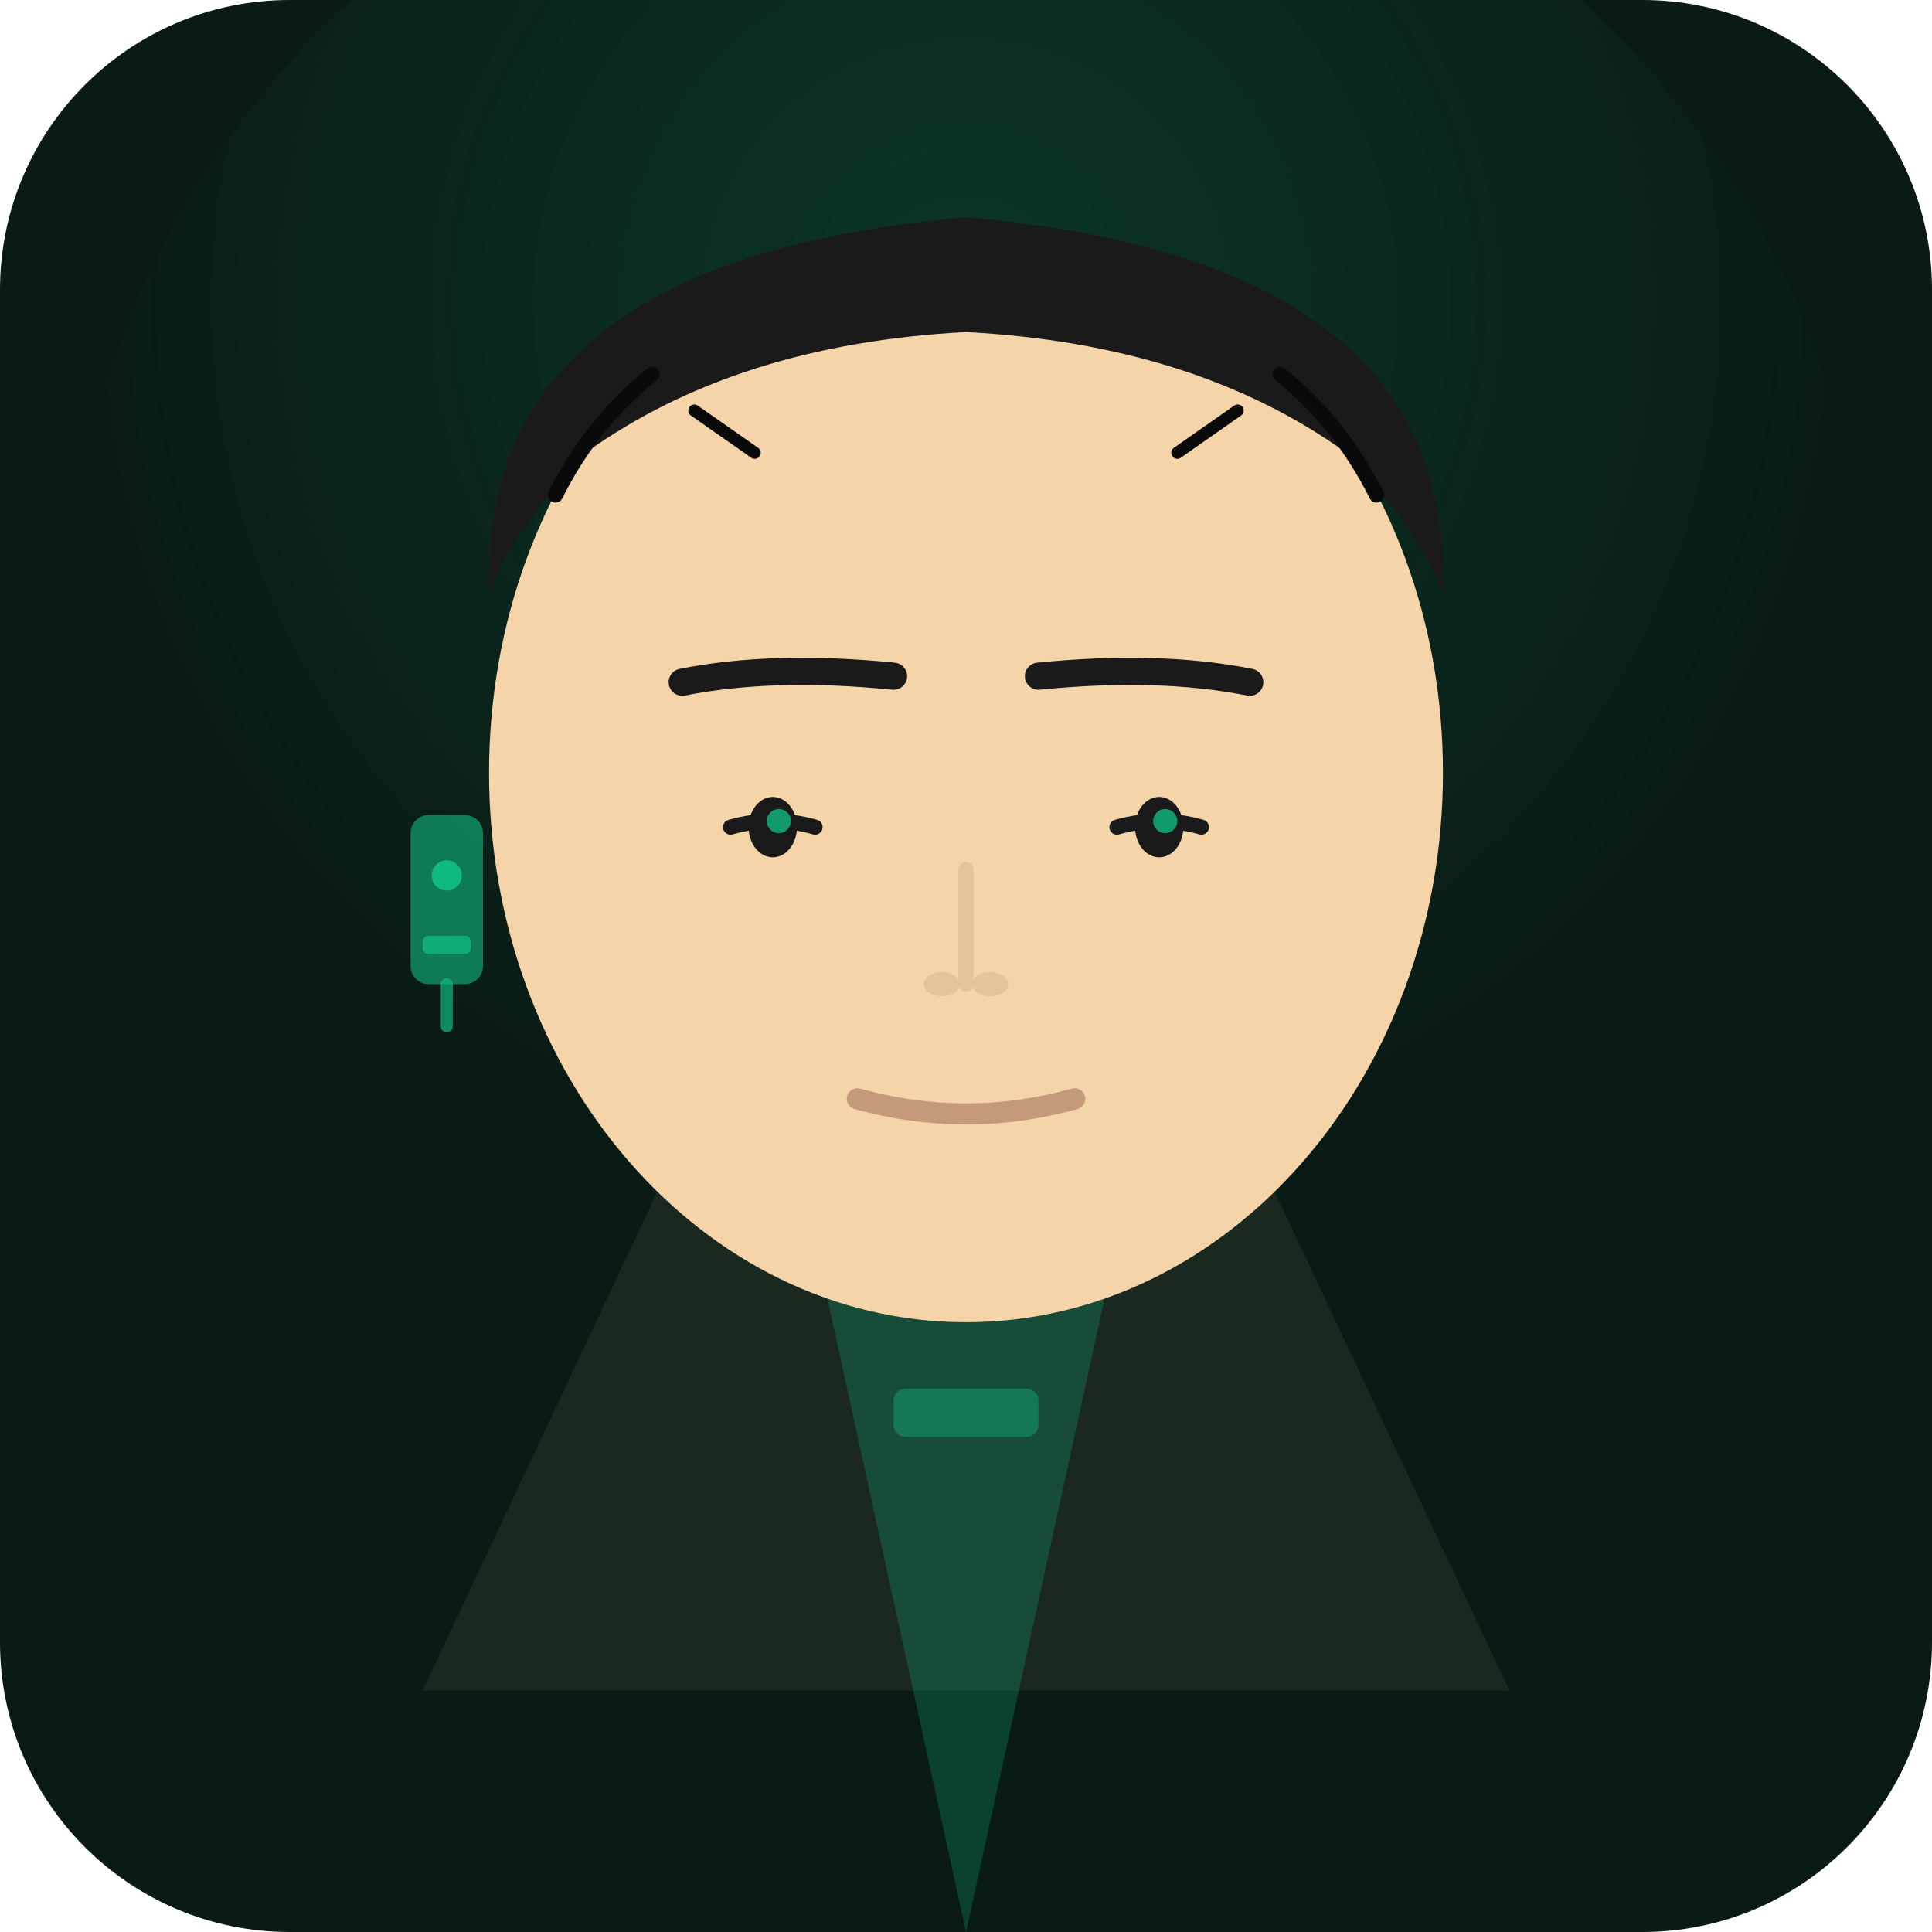
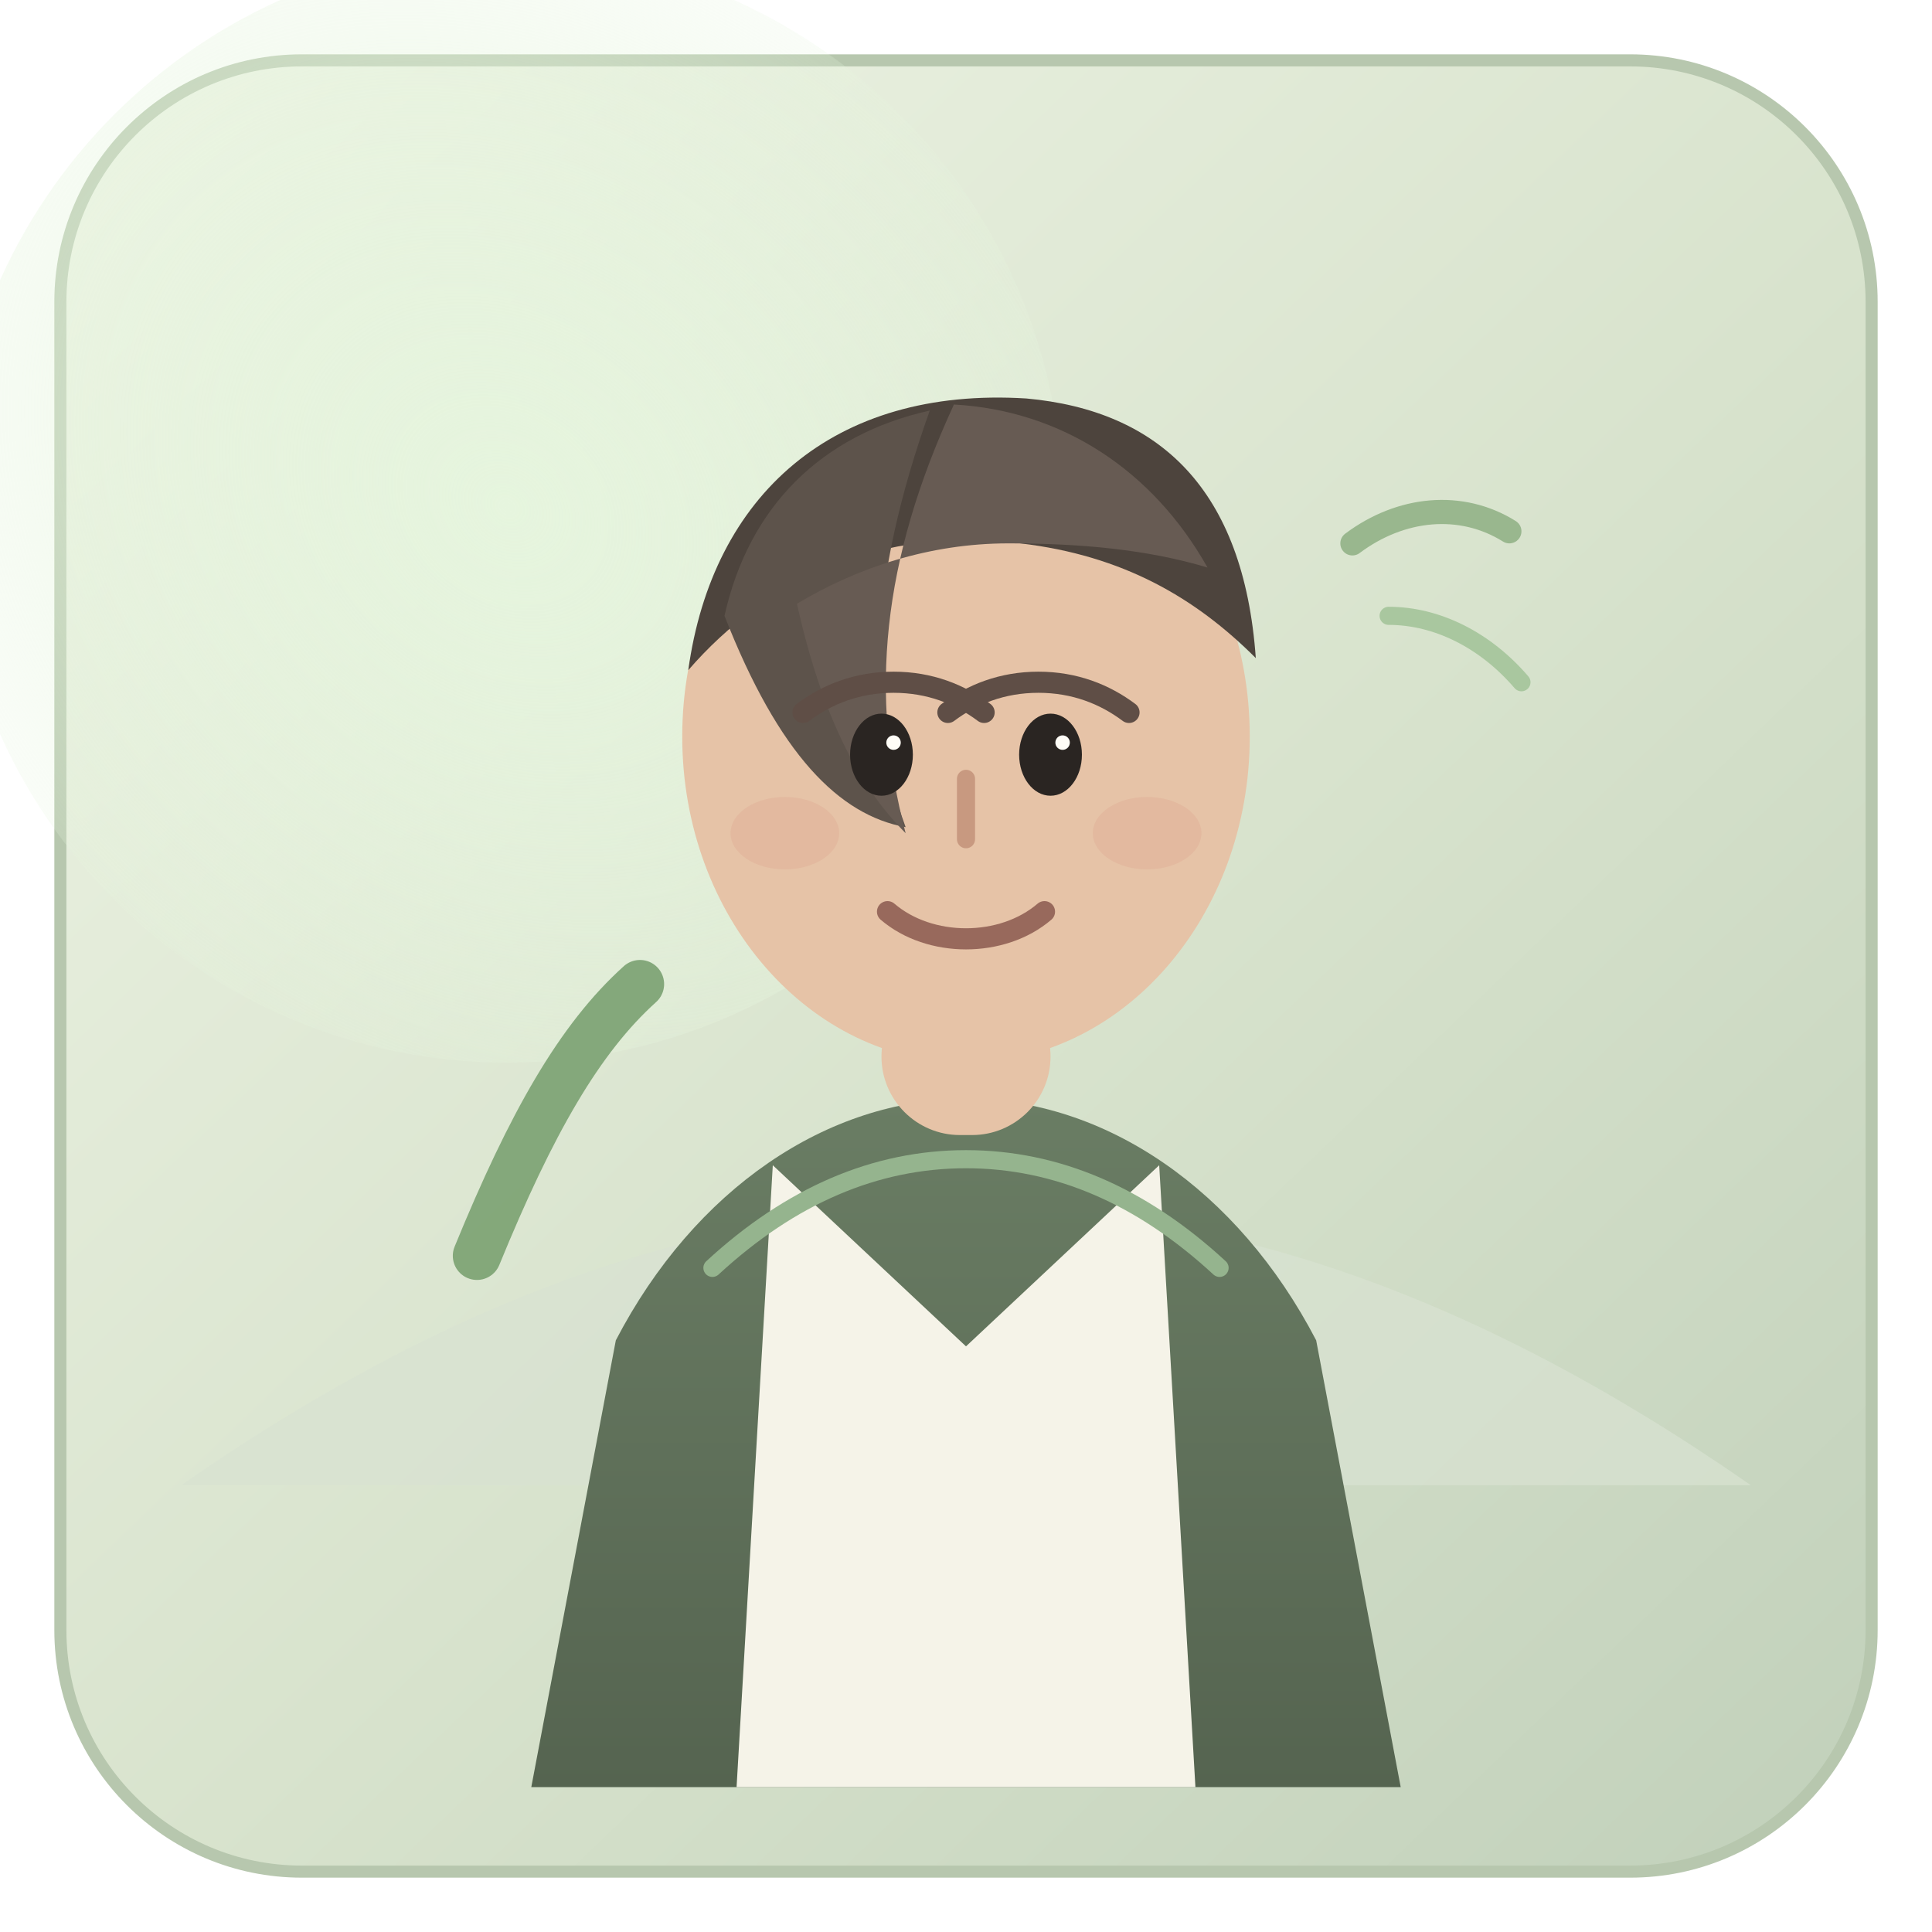
<svg xmlns="http://www.w3.org/2000/svg" width="320" height="320" viewBox="0 0 320 320" fill="none">
  <defs>
-     <linearGradient id="ly-bg" x1="0" y1="0" x2="320" y2="320">
-       <stop stop-color="#0a1a14" />
-       <stop offset="1" stop-color="#1a3a2a" />
+     <linearGradient id="ly_bg" x1="20" y1="14" x2="300" y2="306" gradientUnits="userSpaceOnUse">
+       <stop stop-color="#EEF4E5" />
+       <stop offset="0.54" stop-color="#D8E3CD" />
+       <stop offset="1" stop-color="#C2D1BB" />
    </linearGradient>
-     <radialGradient id="ly-glow" cx="0.5" cy="0.3">
-       <stop stop-color="#10b981" stop-opacity="0.18" />
-       <stop offset="1" stop-color="#10b981" stop-opacity="0" />
+     <radialGradient id="ly_wash" cx="0" cy="0" r="1" gradientUnits="userSpaceOnUse" gradientTransform="translate(84 84) rotate(39) scale(146 118)">
+       <stop stop-color="#E6F5DE" />
+       <stop offset="1" stop-color="#E6F5DE" stop-opacity="0" />
    </radialGradient>
+     <linearGradient id="ly_coat" x1="160" y1="182" x2="160" y2="296" gradientUnits="userSpaceOnUse">
+       <stop stop-color="#6A7D64" />
+       <stop offset="1" stop-color="#556450" />
+     </linearGradient>
  </defs>
-   <rect width="320" height="320" rx="48" fill="url(#ly-bg)" />
-   <circle cx="160" cy="110" r="150" fill="url(#ly-glow)" />
-   <path d="M70 280 L110 195 L160 170 L210 195 L250 280 Z" fill="#1a2820" />
-   <path d="M132 192 L160 208 L188 192 L160 320 Z" fill="#10b981" opacity="0.25" />
-   <rect x="148" y="230" width="24" height="8" rx="2" fill="#10b981" opacity="0.4" />
-   <ellipse cx="160" cy="128" rx="79" ry="91" fill="#f4d4a8" />
-   <path d="M81 98 Q79 43 160 36 Q241 43 239 98 Q235 88 223 75 Q198 57 160 55 Q122 57 97 75 Q85 88 81 98 Z" fill="#1a1a1a" />
-   <path d="M92 82 Q98 70 108 62" stroke="#0a0a0a" stroke-width="2.5" stroke-linecap="round" />
-   <path d="M228 82 Q222 70 212 62" stroke="#0a0a0a" stroke-width="2.5" stroke-linecap="round" />
-   <path d="M115 68 L125 75" stroke="#0a0a0a" stroke-width="2" stroke-linecap="round" />
-   <path d="M205 68 L195 75" stroke="#0a0a0a" stroke-width="2" stroke-linecap="round" />
-   <path d="M113 113 Q128 110 148 112" stroke="#1a1a1a" stroke-width="4.5" stroke-linecap="round" />
-   <path d="M172 112 Q192 110 207 113" stroke="#1a1a1a" stroke-width="4.5" stroke-linecap="round" />
-   <path d="M121 137 Q128 135 135 137" stroke="#1a1a1a" stroke-width="2.5" fill="none" stroke-linecap="round" />
-   <path d="M185 137 Q192 135 199 137" stroke="#1a1a1a" stroke-width="2.5" fill="none" stroke-linecap="round" />
-   <ellipse cx="128" cy="137" rx="4" ry="5" fill="#1a1a1a" />
-   <ellipse cx="192" cy="137" rx="4" ry="5" fill="#1a1a1a" />
-   <circle cx="129" cy="136" r="2" fill="#10b981" opacity="0.8" />
-   <circle cx="193" cy="136" r="2" fill="#10b981" opacity="0.8" />
-   <path d="M160 144 L160 163" stroke="#e4c498" stroke-width="2.5" stroke-linecap="round" />
-   <ellipse cx="156" cy="163" rx="3" ry="2" fill="#e4c498" />
-   <ellipse cx="164" cy="163" rx="3" ry="2" fill="#e4c498" />
-   <path d="M142 182 Q160 187 178 182" stroke="#c49a7a" stroke-width="3.5" stroke-linecap="round" />
-   <rect x="68" y="135" width="12" height="28" rx="3" fill="#10b981" opacity="0.6" />
-   <circle cx="74" cy="145" r="2.5" fill="#10b981" />
-   <rect x="70" y="155" width="8" height="3" rx="1" fill="#10b981" opacity="0.8" />
-   <path d="M74 163 L74 170" stroke="#10b981" stroke-width="2" stroke-linecap="round" opacity="0.7" />
+   <rect x="10" y="10" width="300" height="300" rx="40" fill="url(#ly_bg)" />
+   <rect x="10" y="10" width="300" height="300" rx="40" stroke="#B7C7AE" stroke-width="2" />
+   <circle cx="84" cy="84" r="92" fill="url(#ly_wash)" />
+   <path d="M30 246C76 214 118 200 160 200C202 200 244 214 290 246" fill="#D8E2D2" fill-opacity="0.72" />
+   <path d="M88 296L102 222C115 197 137 182 160 182C183 182 205 197 218 222L232 296H88Z" fill="url(#ly_coat)" />
+   <path d="M128 193L160 223L192 193L198 296H122L128 193Z" fill="#F5F3E8" />
+   <path d="M118 210C131 198 145 192 160 192C175 192 189 198 202 210" stroke="#95B48E" stroke-width="3" stroke-linecap="round" />
+   <rect x="146" y="162" width="28" height="26" rx="13" fill="#E6C3A7" />
+   <ellipse cx="160" cy="122" rx="47" ry="54" fill="#E6C3A7" />
+   <path d="M114 111C118 82 138 64 170 66C192 68 206 81 208 109C198 99 186 92 169 90C146 87 127 96 114 111Z" fill="#4D443D" />
+   <path d="M120 102C124 84 136 72 154 68C144 96 143 118 150 137C139 135 129 125 120 102Z" fill="#5D534B" />
+   <path d="M150 138C144 115 146 93 158 67C176 68 191 78 200 94C190 91 179 90 167 90C154 90 142 94 132 100C136 118 142 130 150 138Z" fill="#675B53" />
+   <path d="M133 118C137 115 142 113 148 113C154 113 159 115 163 118" stroke="#5F4E46" stroke-width="3.5" stroke-linecap="round" />
+   <path d="M157 118C161 115 166 113 172 113C178 113 183 115 187 118" stroke="#5F4E46" stroke-width="3.5" stroke-linecap="round" />
+   <ellipse cx="146" cy="125" rx="5.2" ry="6.8" fill="#2A2522" />
+   <ellipse cx="174" cy="125" rx="5.2" ry="6.8" fill="#2A2522" />
+   <circle cx="148" cy="123" r="1.2" fill="#FFFDF7" />
+   <circle cx="176" cy="123" r="1.2" fill="#FFFDF7" />
+   <path d="M160 129V139" stroke="#C89980" stroke-width="3" stroke-linecap="round" />
+   <path d="M147 151C154 157 166 157 173 151" stroke="#98695C" stroke-width="3.5" stroke-linecap="round" />
+   <ellipse cx="130" cy="138" rx="9" ry="6" fill="#D89C88" fill-opacity="0.24" />
+   <ellipse cx="190" cy="138" rx="9" ry="6" fill="#D89C88" fill-opacity="0.24" />
+   <path d="M79 208C88 186 96 172 106 163" stroke="#7AA171" stroke-width="8" stroke-linecap="round" opacity="0.9" />
+   <path d="M224 90C232 84 242 83 250 88" stroke="#99B78E" stroke-width="4" stroke-linecap="round" />
+   <path d="M230 102C238 102 246 106 252 113" stroke="#A9C79F" stroke-width="3" stroke-linecap="round" />
</svg>
